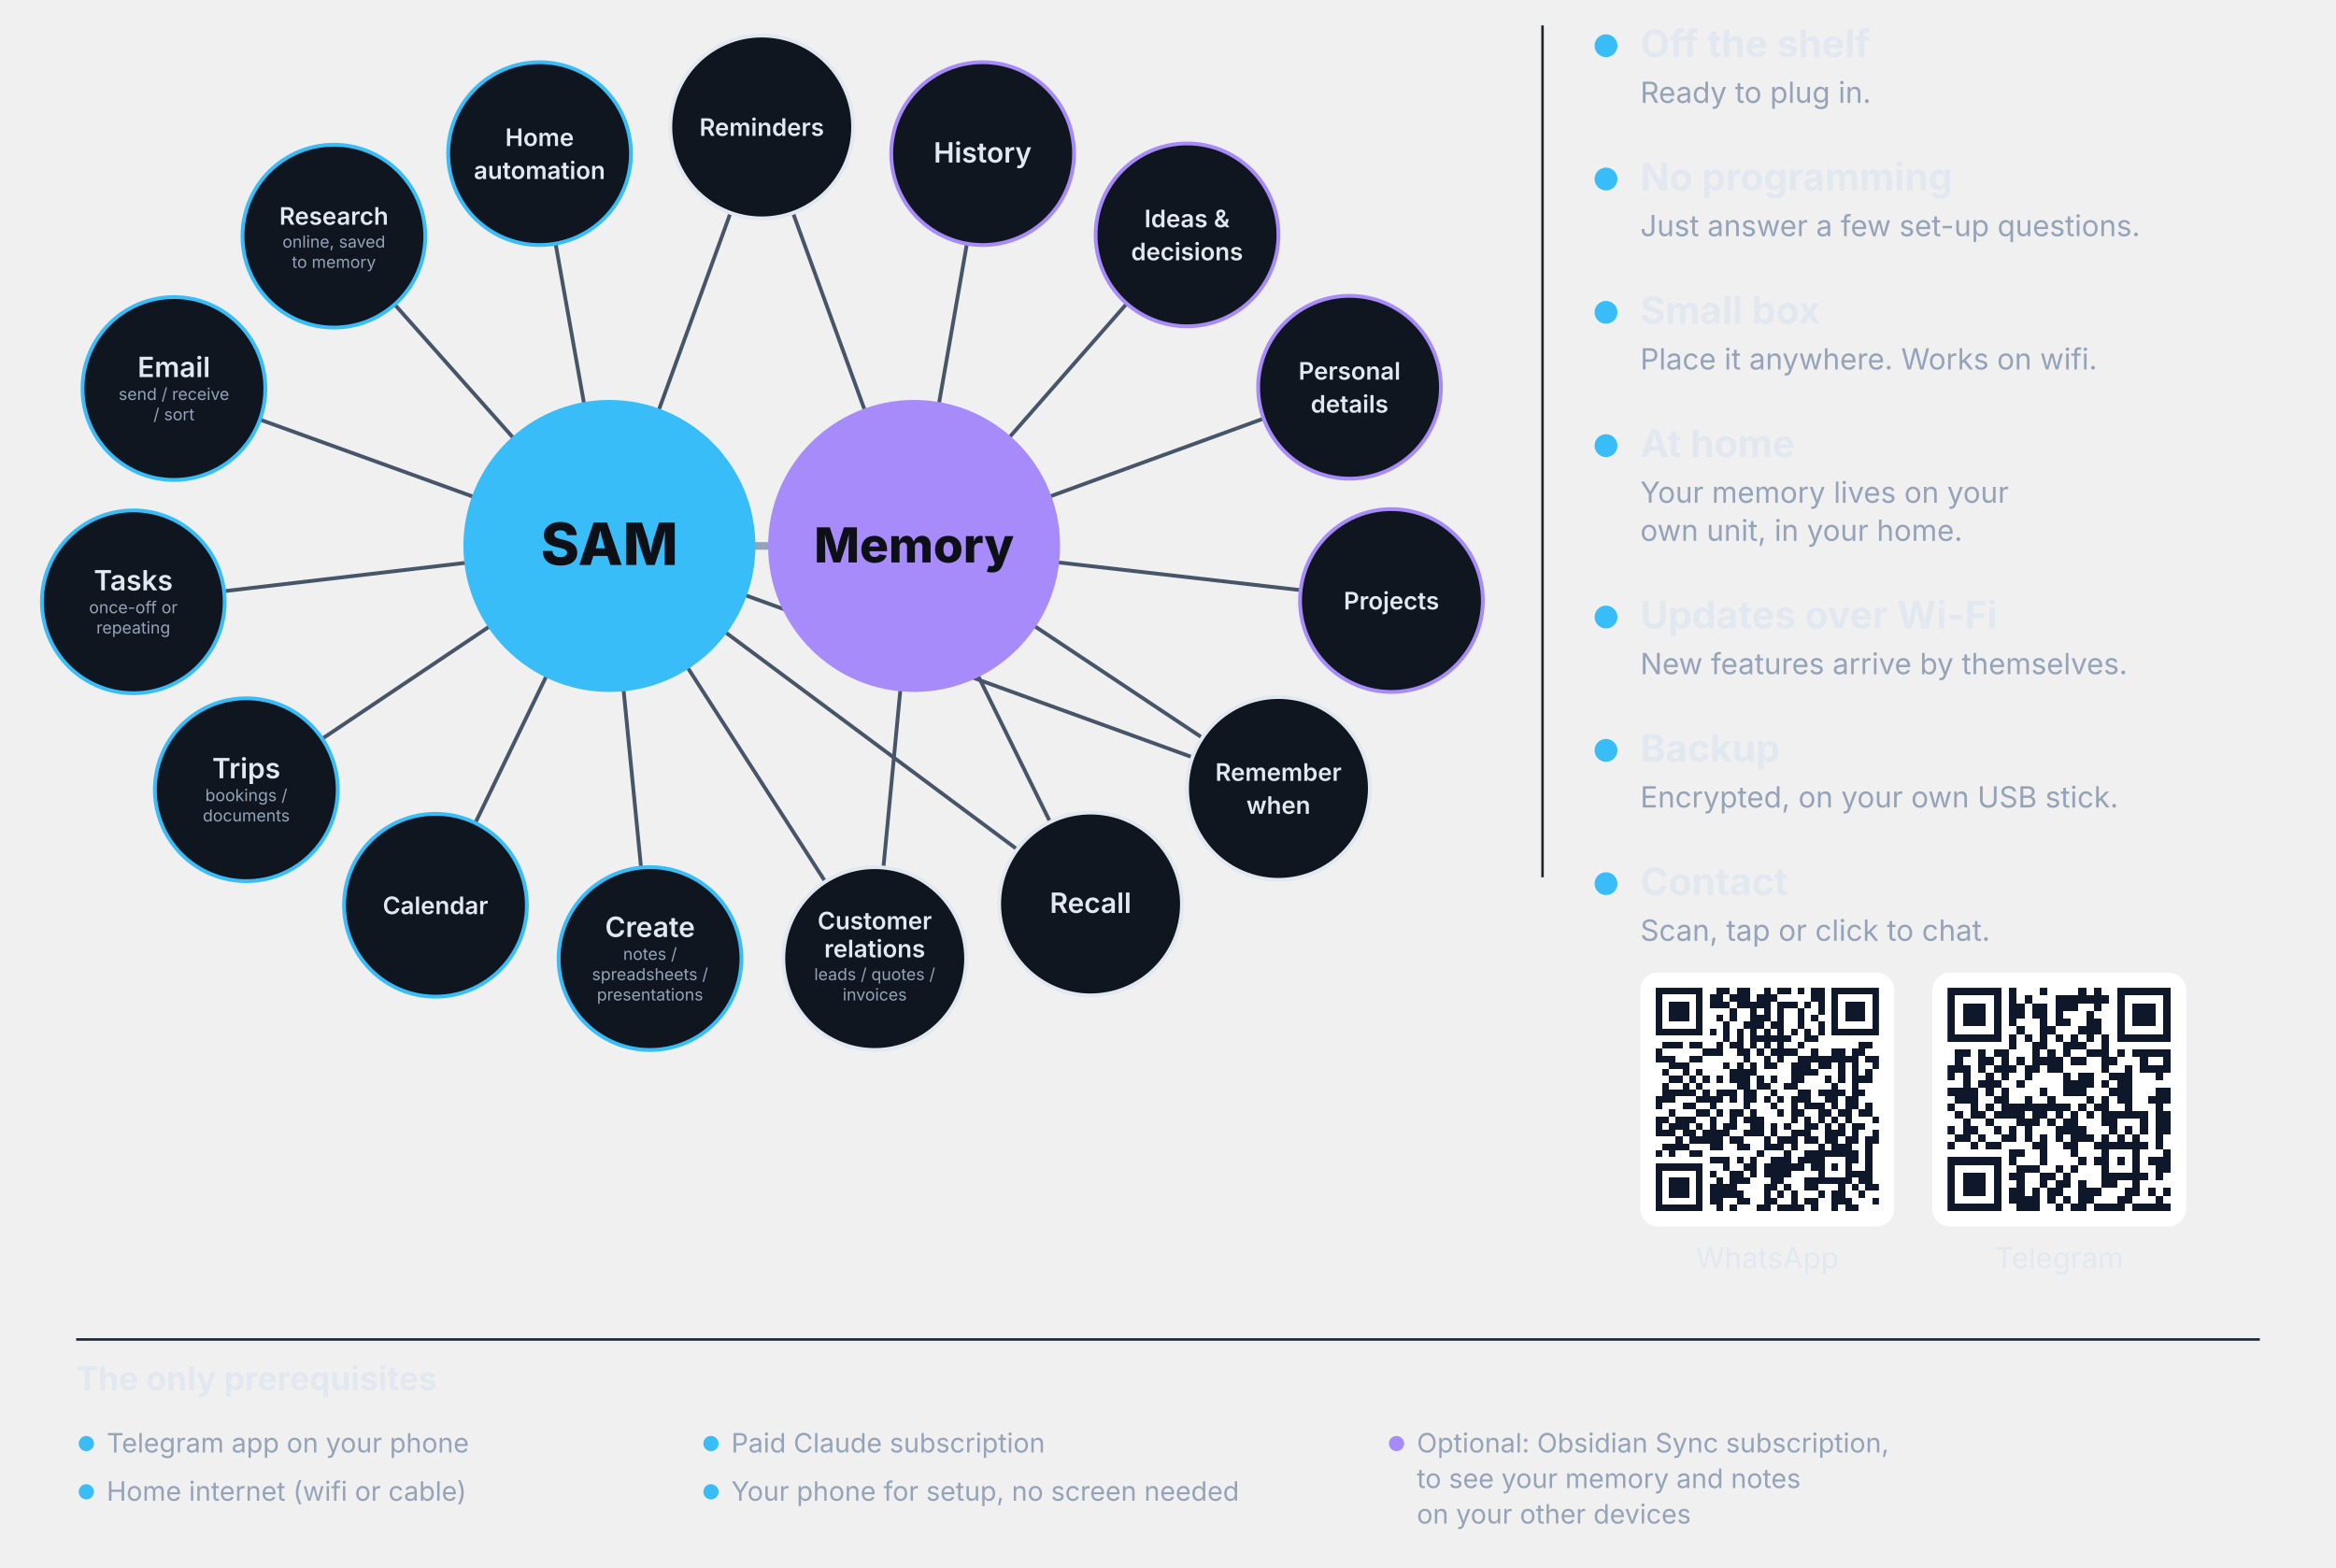
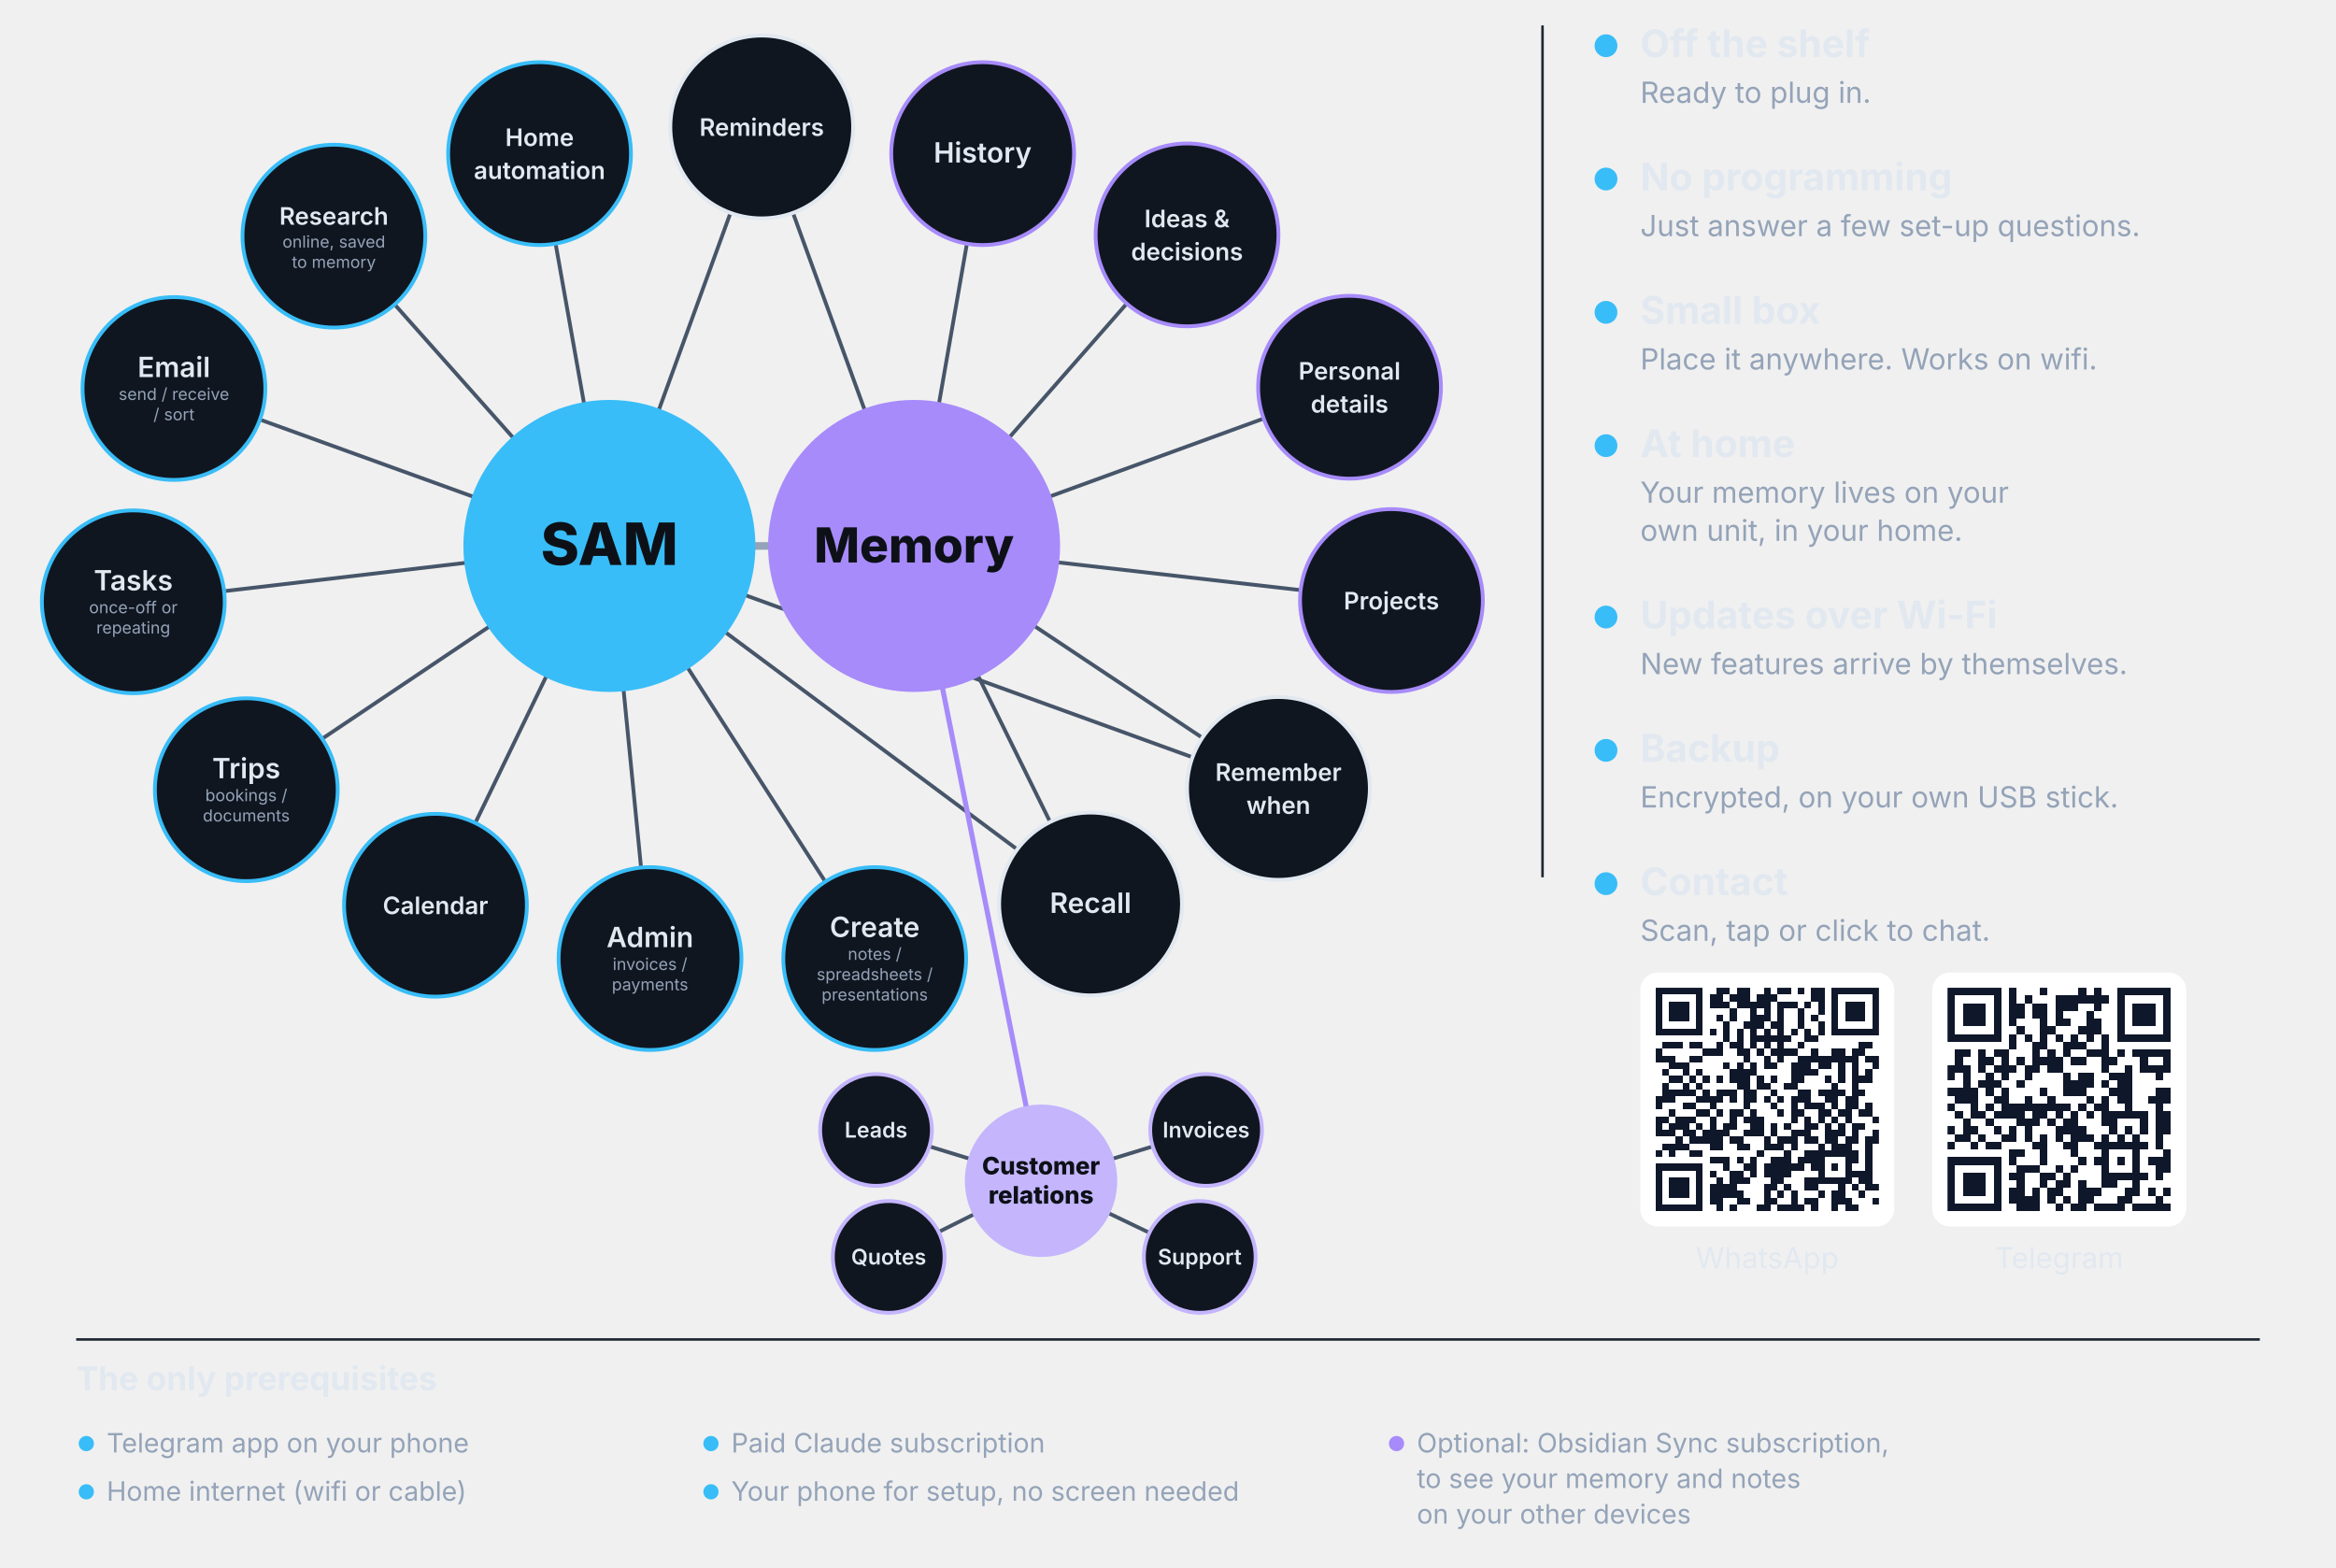
<svg xmlns="http://www.w3.org/2000/svg" viewBox="0 170 1840 1235" font-family="system-ui,-apple-system,'Segoe UI',sans-serif">
  <g stroke="#475569" stroke-width="3" fill="none">
    <line x1="480" y1="600" x2="720" y2="600" stroke="#94a3b8" stroke-width="6" />
    <line x1="600" y1="270" x2="480" y2="600" />
    <line x1="600" y1="270" x2="720" y2="600" />
    <line x1="774" y1="291" x2="720" y2="600" />
    <line x1="935" y1="355" x2="720" y2="600" />
    <line x1="1063" y1="475" x2="720" y2="600" />
    <line x1="1096" y1="643" x2="720" y2="600" />
    <line x1="1007" y1="791" x2="480" y2="600" />
    <line x1="1007" y1="791" x2="720" y2="600" />
    <line x1="859" y1="882" x2="480" y2="600" />
    <line x1="859" y1="882" x2="720" y2="600" />
    <line x1="689" y1="925" x2="480" y2="600" />
    <line x1="512" y1="925" x2="480" y2="600" />
-     <line x1="689" y1="925" x2="720" y2="600" />
    <line x1="343" y1="883" x2="480" y2="600" />
    <line x1="194" y1="792" x2="480" y2="600" />
    <line x1="105" y1="644" x2="480" y2="600" />
    <line x1="137" y1="476" x2="480" y2="600" />
    <line x1="263" y1="356" x2="480" y2="600" />
    <line x1="425" y1="291" x2="480" y2="600" />
+     <line x1="820" y1="1100" x2="720" y2="600" stroke="#a78bfa" stroke-width="4" />
+     <line x1="690" y1="1060" x2="820" y2="1100" />
+     <line x1="700" y1="1160" x2="820" y2="1100" />
+     <line x1="950" y1="1060" x2="820" y2="1100" />
+     <line x1="945" y1="1160" x2="820" y2="1100" />
  </g>
  <g text-anchor="middle" font-weight="600">
    <circle cx="480" cy="600" r="115" fill="#38bdf8" />
    <text x="480" y="615" font-size="46" fill="#0d1117" font-weight="800">SAM</text>
    <circle cx="720" cy="600" r="115" fill="#a78bfa" />
    <text x="720" y="613" font-size="38" fill="#0d1117" font-weight="800">Memory</text>
+     <circle cx="820" cy="1100" r="60" fill="#c4b5fd" />
+     <text x="820" y="1095" font-size="19" fill="#0d1117" font-weight="800">Customer</text>
+     <text x="820" y="1118" font-size="19" fill="#0d1117" font-weight="800">relations</text>
+     <g fill="rgb(16,22,32)" stroke-width="3" stroke="#c4b5fd">
+       <circle cx="690" cy="1060" r="44" />
+       <circle cx="700" cy="1160" r="44" />
+       <circle cx="950" cy="1060" r="44" />
+       <circle cx="945" cy="1160" r="44" />
+     </g>
+     <g font-size="17" fill="#e2e8f0">
+       <text x="690" y="1066">Leads</text>
+       <text x="700" y="1166">Quotes</text>
+       <text x="950" y="1066">Invoices</text>
+       <text x="945" y="1166">Support</text>
+     </g>
    <g fill="rgb(16,22,32)" stroke-width="3">
      <circle cx="600" cy="270" r="72" stroke="#e2e8f0" />
      <circle cx="774" cy="291" r="72" stroke="#a78bfa" />
      <circle cx="935" cy="355" r="72" stroke="#a78bfa" />
      <circle cx="1063" cy="475" r="72" stroke="#a78bfa" />
      <circle cx="1096" cy="643" r="72" stroke="#a78bfa" />
      <circle cx="1007" cy="791" r="72" stroke="#e2e8f0" />
      <circle cx="859" cy="882" r="72" stroke="#e2e8f0" />
-       <circle cx="689" cy="925" r="72" stroke="#e2e8f0" />
+       <circle cx="689" cy="925" r="72" stroke="#38bdf8" />
      <circle cx="512" cy="925" r="72" stroke="#38bdf8" />
      <circle cx="343" cy="883" r="72" stroke="#38bdf8" />
      <circle cx="194" cy="792" r="72" stroke="#38bdf8" />
      <circle cx="105" cy="644" r="72" stroke="#38bdf8" />
      <circle cx="137" cy="476" r="72" stroke="#38bdf8" />
      <circle cx="263" cy="356" r="72" stroke="#38bdf8" />
      <circle cx="425" cy="291" r="72" stroke="#38bdf8" />
    </g>
    <g font-size="22" fill="#e2e8f0">
      <text x="600" y="277" font-size="19">Reminders</text>
      <text x="774" y="298">History</text>
      <text x="935" y="349" font-size="19">Ideas &amp;</text>
      <text x="935" y="375" font-size="19">decisions</text>
      <text x="1063" y="469" font-size="19">Personal</text>
      <text x="1063" y="495" font-size="19">details</text>
      <text x="1096" y="650" font-size="19">Projects</text>
      <text x="1007" y="785" font-size="19">Remember</text>
      <text x="1007" y="811" font-size="19">when</text>
      <text x="859" y="889">Recall</text>
-       <text x="512" y="908">Create</text>
-       <text x="512" y="926" font-size="13" font-weight="400" fill="#94a3b8">notes /</text>
-       <text x="512" y="942" font-size="13" font-weight="400" fill="#94a3b8">spreadsheets /</text>
-       <text x="512" y="958" font-size="13" font-weight="400" fill="#94a3b8">presentations</text>
-       <text x="689" y="902" font-size="19">Customer</text>
-       <text x="689" y="924" font-size="19">relations</text>
-       <text x="689" y="942" font-size="13" font-weight="400" fill="#94a3b8">leads / quotes /</text>
-       <text x="689" y="958" font-size="13" font-weight="400" fill="#94a3b8">invoices</text>
+       <text x="689" y="908">Create</text>
+       <text x="689" y="926" font-size="13" font-weight="400" fill="#94a3b8">notes /</text>
+       <text x="689" y="942" font-size="13" font-weight="400" fill="#94a3b8">spreadsheets /</text>
+       <text x="689" y="958" font-size="13" font-weight="400" fill="#94a3b8">presentations</text>
+       <text x="512" y="916">Admin</text>
+       <text x="512" y="934" font-size="13" font-weight="400" fill="#94a3b8">invoices /</text>
+       <text x="512" y="950" font-size="13" font-weight="400" fill="#94a3b8">payments</text>
      <text x="343" y="890" font-size="19">Calendar</text>
      <text x="194" y="783">Trips</text>
      <text x="194" y="801" font-size="13" font-weight="400" fill="#94a3b8">bookings /</text>
      <text x="194" y="817" font-size="13" font-weight="400" fill="#94a3b8">documents</text>
      <text x="105" y="635">Tasks</text>
      <text x="105" y="653" font-size="13" font-weight="400" fill="#94a3b8">once-off or</text>
      <text x="105" y="669" font-size="13" font-weight="400" fill="#94a3b8">repeating</text>
      <text x="137" y="467">Email</text>
      <text x="137" y="485" font-size="13" font-weight="400" fill="#94a3b8">send / receive</text>
      <text x="137" y="501" font-size="13" font-weight="400" fill="#94a3b8">/ sort</text>
      <text x="263" y="347" font-size="19">Research</text>
      <text x="263" y="365" font-size="13" font-weight="400" fill="#94a3b8">online, saved</text>
      <text x="263" y="381" font-size="13" font-weight="400" fill="#94a3b8">to memory</text>
      <text x="425" y="285" font-size="19">Home</text>
      <text x="425" y="311" font-size="19">automation</text>
    </g>
  </g>
  <line x1="1215" y1="190" x2="1215" y2="861" stroke="#1f2733" stroke-width="2" />
  <g font-family="system-ui,-apple-system,'Segoe UI',sans-serif">
    <circle cx="1265" cy="206" r="9" fill="#38bdf8" />
    <text x="1292" y="215" font-size="30" font-weight="700" fill="#e2e8f0">Off the shelf</text>
    <text x="1292" y="251" font-size="23" fill="#94a3b8">Ready to plug in.</text>
    <circle cx="1265" cy="311" r="9" fill="#38bdf8" />
    <text x="1292" y="320" font-size="30" font-weight="700" fill="#e2e8f0">No programming</text>
    <text x="1292" y="356" font-size="23" fill="#94a3b8">Just answer a few set-up questions.</text>
    <circle cx="1265" cy="416" r="9" fill="#38bdf8" />
    <text x="1292" y="425" font-size="30" font-weight="700" fill="#e2e8f0">Small box</text>
    <text x="1292" y="461" font-size="23" fill="#94a3b8">Place it anywhere. Works on wifi.</text>
    <circle cx="1265" cy="521" r="9" fill="#38bdf8" />
    <text x="1292" y="530" font-size="30" font-weight="700" fill="#e2e8f0">At home</text>
    <text x="1292" y="566" font-size="23" fill="#94a3b8">Your memory lives on your</text>
    <text x="1292" y="596" font-size="23" fill="#94a3b8">own unit, in your home.</text>
    <circle cx="1265" cy="656" r="9" fill="#38bdf8" />
    <text x="1292" y="665" font-size="30" font-weight="700" fill="#e2e8f0">Updates over Wi-Fi</text>
    <text x="1292" y="701" font-size="23" fill="#94a3b8">New features arrive by themselves.</text>
    <circle cx="1265" cy="761" r="9" fill="#38bdf8" />
    <text x="1292" y="770" font-size="30" font-weight="700" fill="#e2e8f0">Backup</text>
    <text x="1292" y="806" font-size="23" fill="#94a3b8">Encrypted, on your own USB stick.</text>
    <circle cx="1265" cy="866" r="9" fill="#38bdf8" />
    <text x="1292" y="875" font-size="30" font-weight="700" fill="#e2e8f0">Contact</text>
    <text x="1292" y="911" font-size="23" fill="#94a3b8">Scan, tap or click to chat.</text>
    <rect x="1292" y="936" width="200" height="200" rx="14" fill="#ffffff" />
    <svg x="1304" y="948" width="176" height="176" viewBox="0 0 33 33" shape-rendering="crispEdges">
      <path class="qrline" stroke="#0f172a" d="M0 0.5h7m2 0h2m1 0h2m2 0h1m1 0h2m1 0h1m1 0h2m1 0h7m-33 1h1m5 0h1m1 0h2m1 0h3m1 0h3m5 0h2m1 0h1m5 0h1m-33 1h1m1 0h3m1 0h1m1 0h3m1 0h5m1 0h3m1 0h1m1 0h1m1 0h1m1 0h3m1 0h1m-33 1h1m1 0h3m1 0h1m4 0h1m2 0h1m1 0h1m1 0h1m2 0h1m2 0h1m1 0h1m1 0h3m1 0h1m-33 1h1m1 0h3m1 0h1m2 0h1m1 0h1m2 0h3m1 0h1m2 0h1m1 0h1m2 0h1m1 0h3m1 0h1m-33 1h1m5 0h1m3 0h1m2 0h3m1 0h2m2 0h1m2 0h1m1 0h1m5 0h1m-33 1h7m1 0h1m1 0h1m1 0h1m1 0h1m1 0h1m1 0h1m1 0h1m1 0h1m1 0h1m1 0h7m-23 1h1m1 0h1m1 0h6m2 0h2m-23 1h3m1 0h2m2 0h1m1 0h2m1 0h1m1 0h1m1 0h1m2 0h1m8 0h2m-32 1h1m6 0h3m2 0h2m1 0h1m1 0h4m2 0h1m2 0h2m1 0h2m-31 1h3m2 0h2m6 0h1m2 0h1m1 0h1m2 0h9m1 0h2m-31 1h3m5 0h1m1 0h1m1 0h1m1 0h2m2 0h3m1 0h2m1 0h1m1 0h1m2 0h1m-32 1h1m2 0h1m1 0h1m4 0h4m5 0h4m3 0h1m1 0h1m1 0h1m-30 1h2m1 0h1m1 0h1m1 0h1m1 0h3m1 0h1m1 0h1m2 0h2m3 0h1m1 0h1m1 0h3m-31 1h1m2 0h1m1 0h1m5 0h2m1 0h2m2 0h2m5 0h1m2 0h1m-29 1h5m1 0h1m1 0h3m1 0h2m2 0h1m3 0h2m1 0h4m1 0h2m-31 1h3m3 0h4m1 0h1m1 0h2m1 0h1m1 0h1m1 0h3m2 0h2m1 0h2m-30 1h1m3 0h2m2 0h1m4 0h1m3 0h1m2 0h1m1 0h3m1 0h1m1 0h2m1 0h1m-30 1h1m3 0h2m1 0h1m1 0h2m1 0h1m3 0h1m1 0h2m2 0h2m1 0h2m1 0h2m-32 1h2m1 0h3m2 0h1m2 0h1m1 0h3m4 0h1m1 0h1m1 0h1m1 0h1m1 0h1m3 0h1m-33 1h1m1 0h3m1 0h1m1 0h1m1 0h2m2 0h2m1 0h1m1 0h1m2 0h2m1 0h1m1 0h1m1 0h2m-31 1h3m1 0h2m1 0h4m2 0h3m1 0h1m2 0h3m2 0h3m1 0h1m2 0h1m-30 1h1m1 0h5m1 0h2m3 0h1m1 0h3m1 0h2m1 0h2m1 0h2m1 0h2m-32 1h4m3 0h2m2 0h2m2 0h3m1 0h1m3 0h1m1 0h3m2 0h1m-32 1h1m1 0h1m2 0h2m8 0h1m3 0h1m2 0h8m1 0h1m-24 1h3m1 0h1m1 0h1m2 0h3m1 0h4m3 0h2m1 0h1m-32 1h7m3 0h1m2 0h2m1 0h6m1 0h2m1 0h1m1 0h1m2 0h1m-32 1h1m5 0h1m1 0h1m2 0h2m1 0h1m1 0h4m4 0h1m3 0h4m-32 1h1m1 0h3m1 0h1m2 0h1m1 0h3m3 0h2m3 0h7m1 0h2m-32 1h1m1 0h3m1 0h1m1 0h4m4 0h2m1 0h1m2 0h2m3 0h1m1 0h1m1 0h2m-33 1h1m1 0h3m1 0h1m1 0h5m3 0h1m1 0h1m1 0h1m3 0h1m1 0h2m2 0h1m-31 1h1m5 0h1m1 0h2m2 0h2m2 0h2m2 0h1m1 0h2m2 0h3m3 0h1m-33 1h7m2 0h1m1 0h1m3 0h2m1 0h4m1 0h1m2 0h1m1 0h2" />
    </svg>
    <rect x="1522" y="936" width="200" height="200" rx="14" fill="#ffffff" />
    <svg x="1534" y="948" width="176" height="176" viewBox="0 0 29 29" shape-rendering="crispEdges">
      <path class="qrline" stroke="#0f172a" d="M0 0.5h7m1 0h1m3 0h1m4 0h1m1 0h1m2 0h7m-29 1h1m5 0h1m1 0h1m1 0h1m3 0h7m1 0h1m5 0h1m-29 1h1m1 0h3m1 0h1m1 0h2m1 0h2m1 0h3m2 0h1m2 0h1m1 0h3m1 0h1m-29 1h1m1 0h3m1 0h1m1 0h2m1 0h2m1 0h1m3 0h1m3 0h1m1 0h3m1 0h1m-29 1h1m1 0h3m1 0h1m1 0h1m3 0h1m1 0h2m2 0h2m2 0h1m1 0h3m1 0h1m-29 1h1m5 0h1m2 0h1m2 0h2m3 0h3m2 0h1m5 0h1m-29 1h7m1 0h1m1 0h1m1 0h1m1 0h1m1 0h1m1 0h1m1 0h1m1 0h7m-21 1h1m2 0h2m2 0h3m2 0h1m-20 1h2m1 0h1m1 0h2m3 0h1m1 0h1m1 0h1m2 0h3m1 0h1m1 0h5m-28 1h1m2 0h2m1 0h1m1 0h1m1 0h4m1 0h2m2 0h2m3 0h1m2 0h1m-29 1h3m1 0h1m1 0h3m1 0h2m1 0h2m5 0h1m2 0h1m1 0h4m-29 1h1m1 0h1m2 0h1m1 0h1m2 0h1m4 0h1m1 0h2m2 0h3m3 0h1m-26 1h1m1 0h3m2 0h1m5 0h4m1 0h1m1 0h2m-24 1h4m1 0h1m1 0h1m4 0h1m2 0h3m3 0h3m3 0h2m-28 1h3m2 0h2m2 0h1m2 0h1m4 0h1m1 0h1m1 0h2m2 0h3m-29 1h1m2 0h1m1 0h1m1 0h9m1 0h1m1 0h2m2 0h1m3 0h1m-27 1h1m1 0h2m1 0h4m1 0h2m1 0h1m1 0h1m1 0h1m1 0h6m1 0h2m-27 1h1m2 0h1m3 0h3m1 0h1m1 0h2m3 0h2m3 0h1m1 0h2m-29 1h1m1 0h2m2 0h1m1 0h1m1 0h1m3 0h4m3 0h1m1 0h1m1 0h1m1 0h2m-28 1h2m1 0h1m2 0h2m1 0h1m1 0h1m1 0h1m1 0h3m1 0h1m1 0h1m1 0h1m2 0h1m-28 1h1m2 0h1m1 0h2m4 0h2m2 0h2m2 0h7m1 0h1m-20 1h2m2 0h1m3 0h1m3 0h1m3 0h1m3 0h1m-29 1h7m1 0h1m3 0h1m4 0h1m1 0h2m1 0h1m1 0h1m1 0h3m-29 1h1m5 0h1m2 0h3m2 0h1m1 0h1m3 0h1m3 0h1m2 0h2m-29 1h1m1 0h3m1 0h1m1 0h2m2 0h2m1 0h1m4 0h6m1 0h1m-28 1h1m1 0h3m1 0h1m2 0h1m2 0h1m1 0h2m1 0h1m2 0h2m2 0h1m-25 1h1m1 0h3m1 0h1m1 0h2m1 0h1m1 0h2m2 0h3m3 0h2m1 0h1m1 0h1m-29 1h1m5 0h1m1 0h4m1 0h1m1 0h1m1 0h2m3 0h2m3 0h1m-28 1h7m2 0h3m2 0h1m1 0h2m1 0h4m1 0h5" />
    </svg>
    <text x="1392" y="1169" font-size="23" fill="#e2e8f0" text-anchor="middle">WhatsApp</text>
    <text x="1622" y="1169" font-size="23" fill="#e2e8f0" text-anchor="middle">Telegram</text>
  </g>
  <g transform="translate(0,425)">
    <g font-family="system-ui,-apple-system,'Segoe UI',sans-serif">
      <line x1="60" y1="800" x2="1780" y2="800" stroke="#1f2733" stroke-width="2" />
      <text x="60" y="840" font-size="26" font-weight="700" fill="#e2e8f0">The only prerequisites</text>
      <g font-size="21" fill="#94a3b8">
        <circle cx="68" cy="882" r="6" fill="#38bdf8" />
        <text x="84" y="889">Telegram app on your phone</text>
        <circle cx="68" cy="920" r="6" fill="#38bdf8" />
        <text x="84" y="927">Home internet (wifi or cable)</text>
        <circle cx="560" cy="882" r="6" fill="#38bdf8" />
        <text x="576" y="889">Paid Claude subscription</text>
        <circle cx="560" cy="920" r="6" fill="#38bdf8" />
        <text x="576" y="927">Your phone for setup, no screen needed</text>
        <circle cx="1100" cy="882" r="6" fill="#a78bfa" />
        <text x="1116" y="889">Optional: Obsidian Sync subscription,</text>
        <text x="1116" y="917">to see your memory and notes</text>
        <text x="1116" y="945">on your other devices</text>
      </g>
    </g>
  </g>
</svg>
